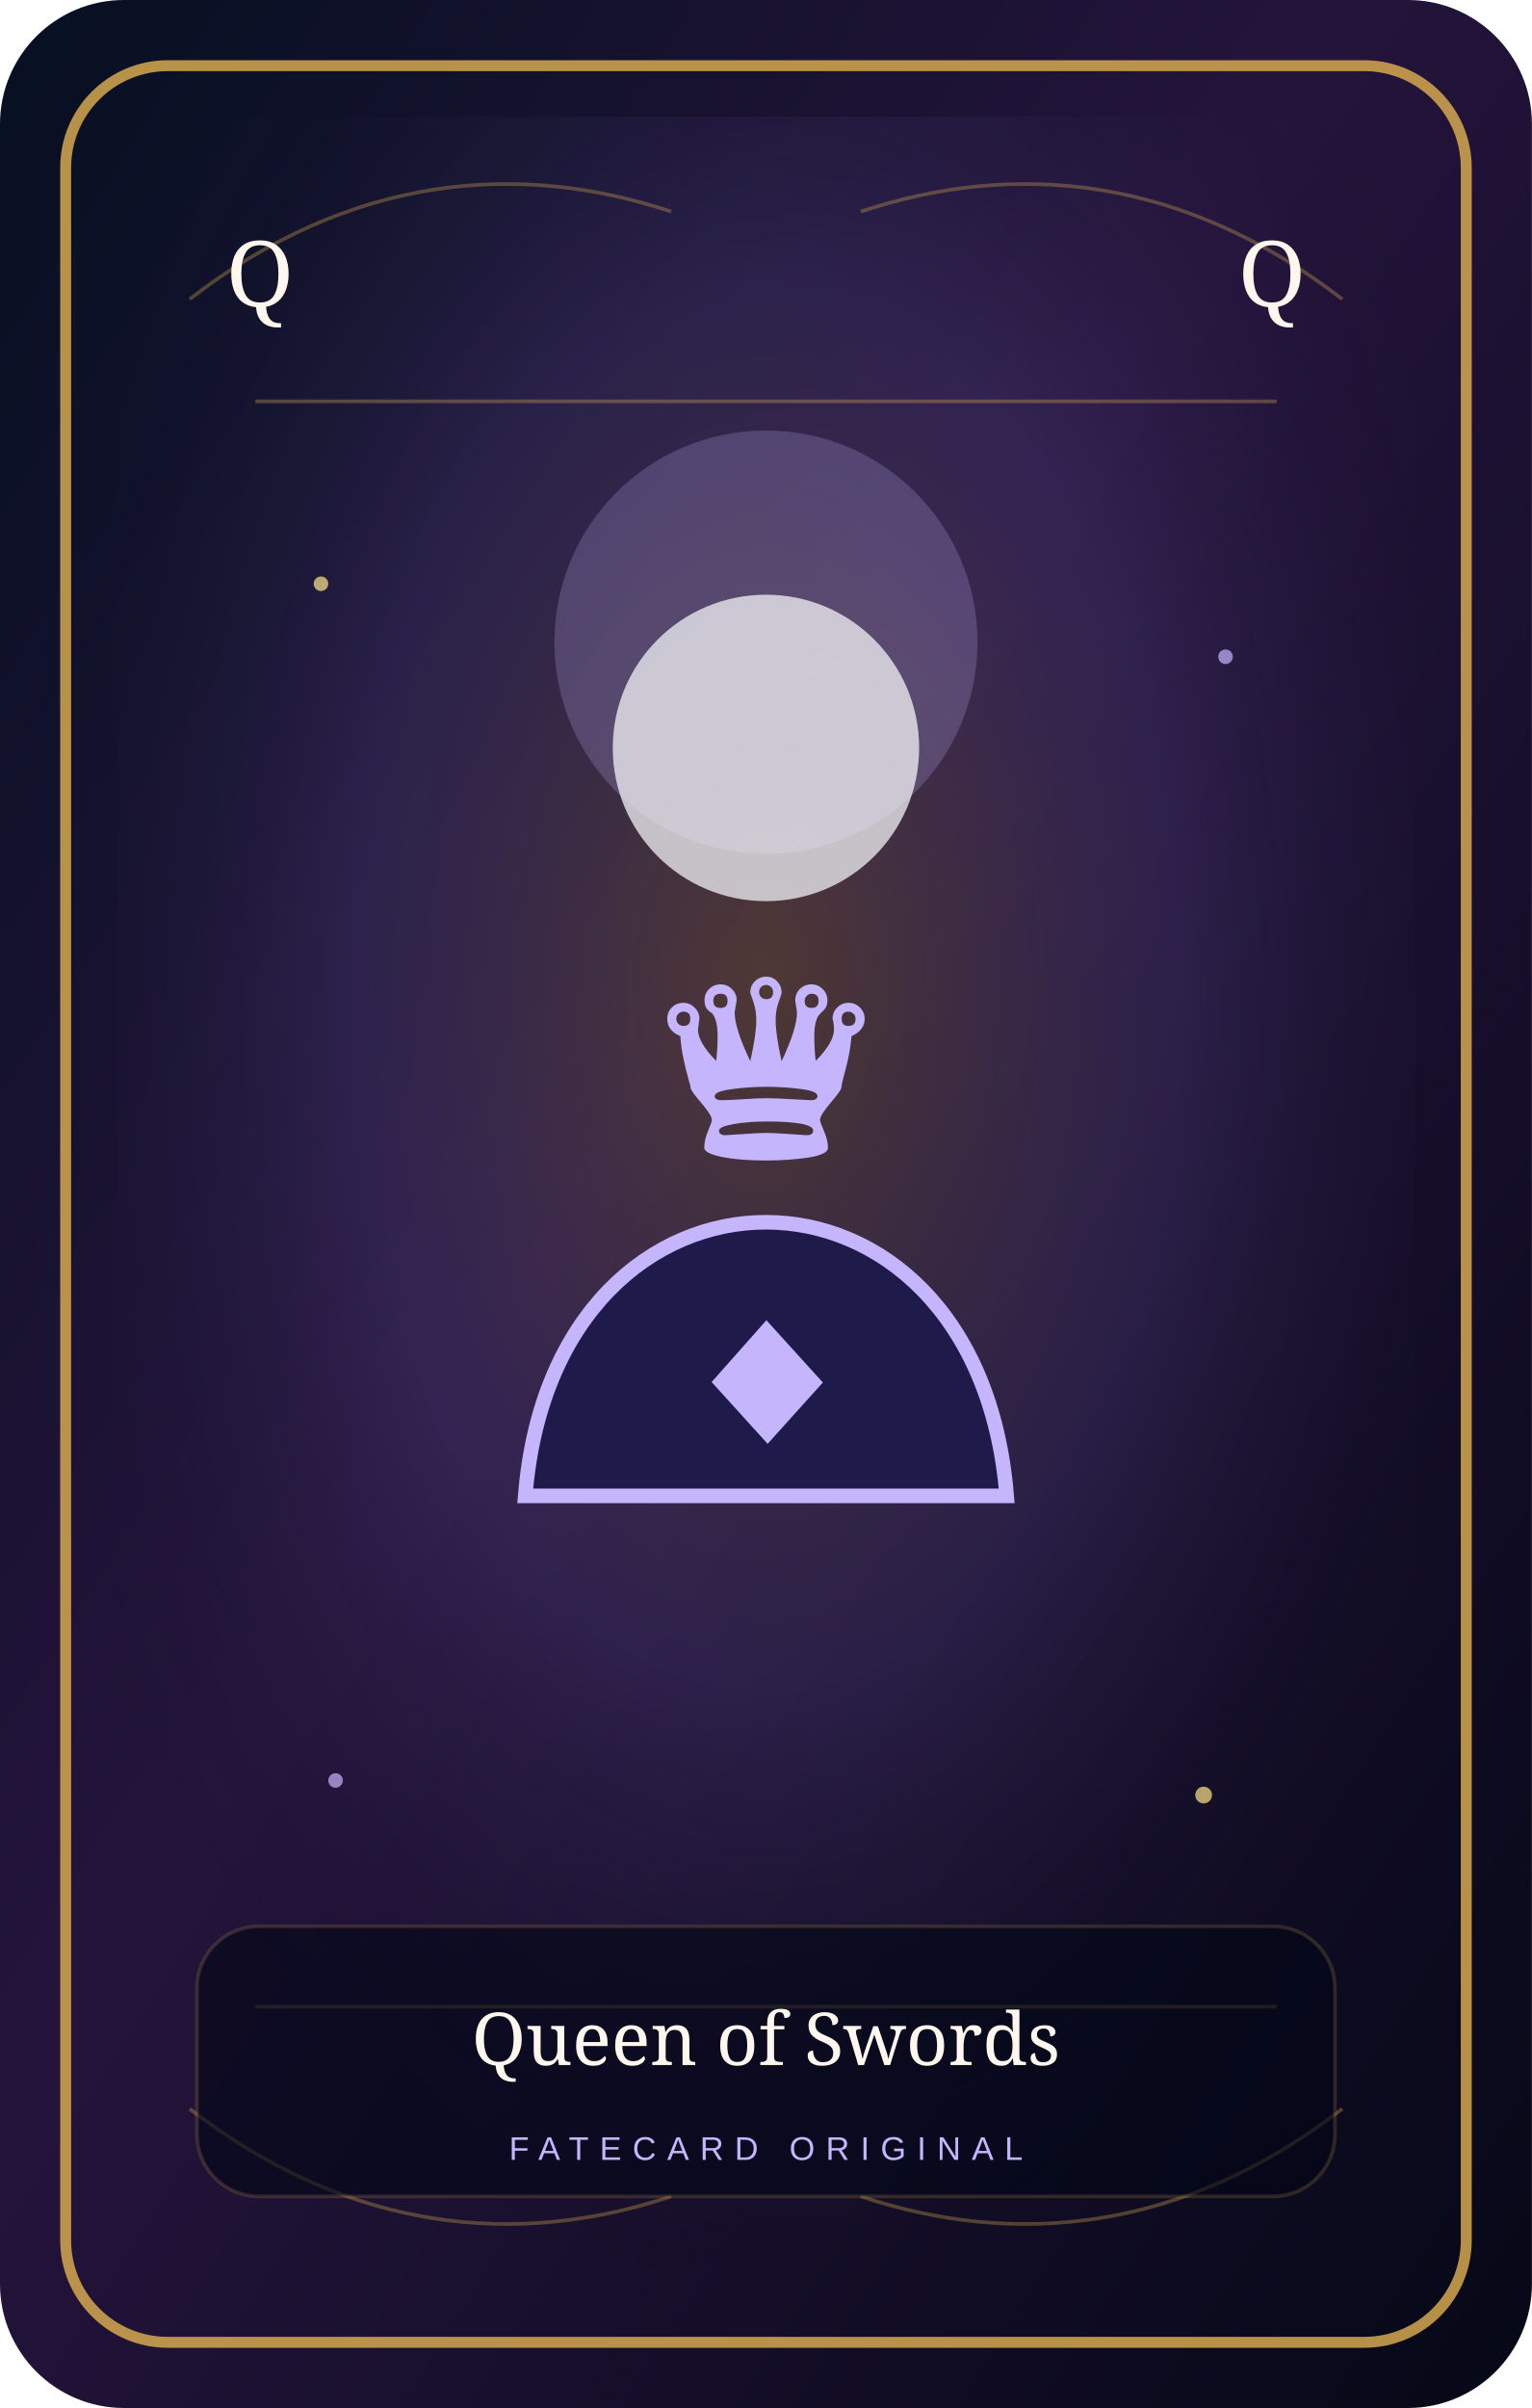
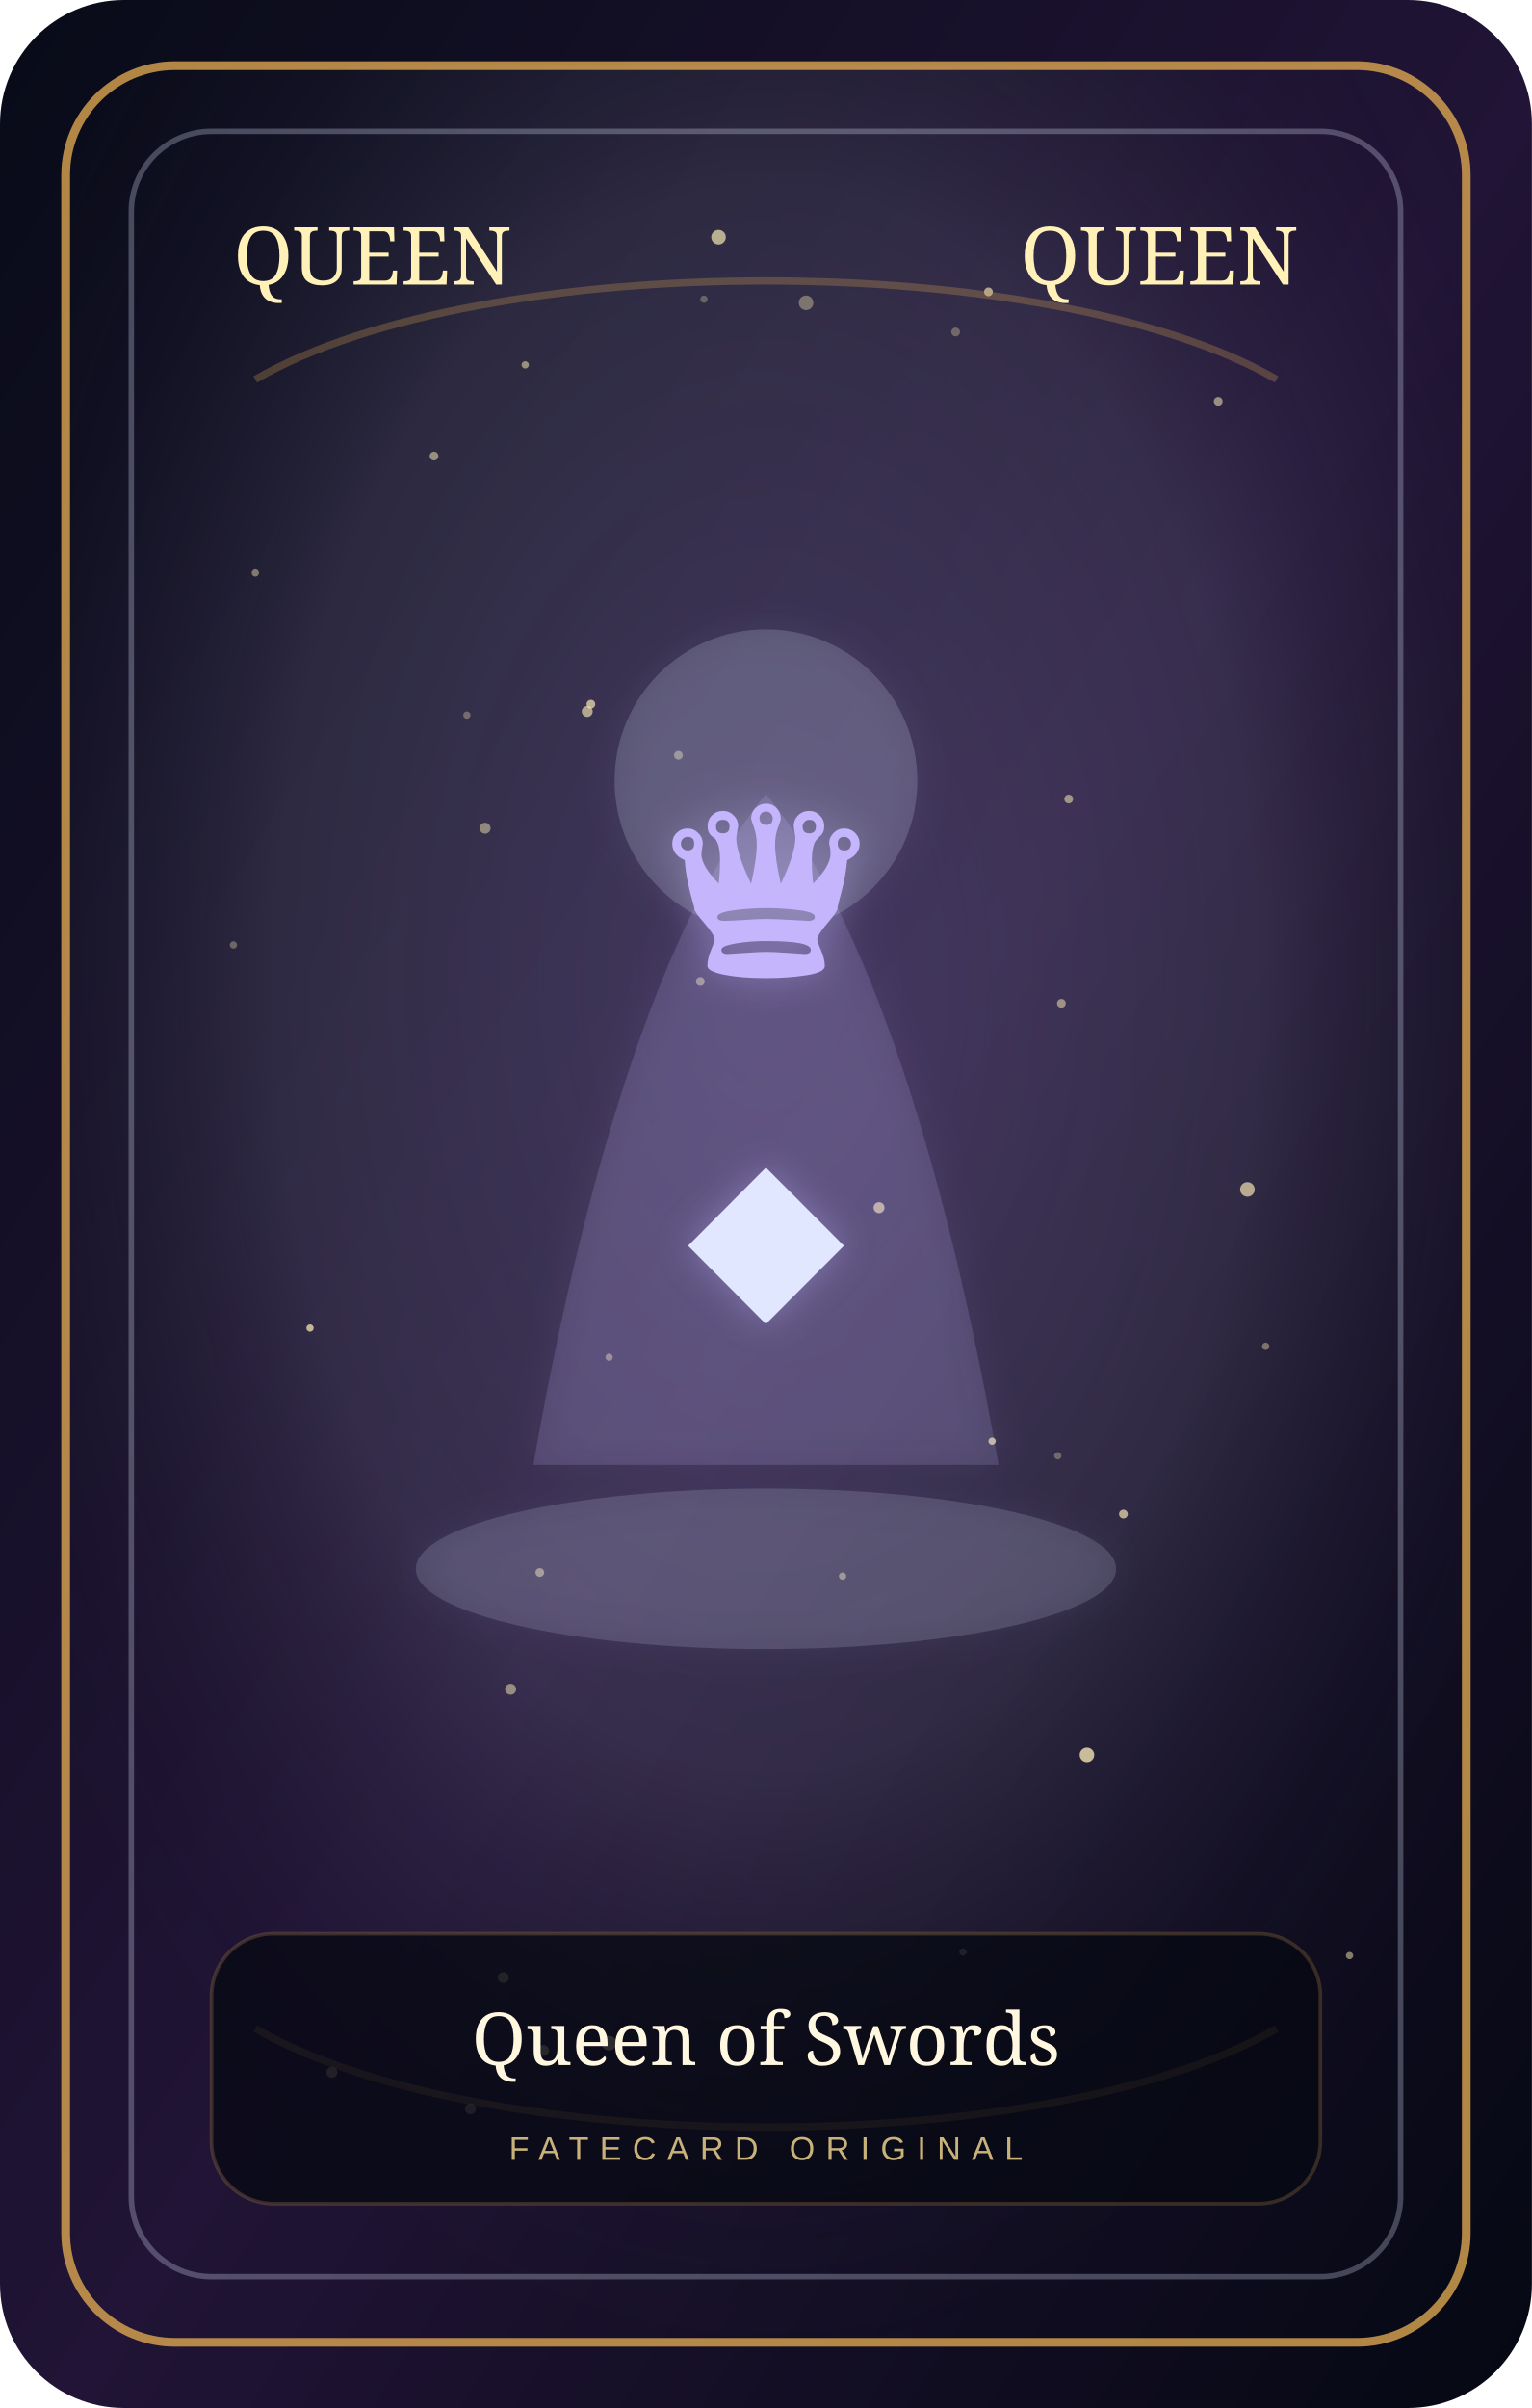
<svg xmlns="http://www.w3.org/2000/svg" width="420" height="660" viewBox="0 0 420 660" role="img" aria-label="Queen of Swords">
  <defs>
    <linearGradient id="bg" x1="0" y1="0" x2="1" y2="1">
-       <stop offset="0%" stop-color="#061021" />
-       <stop offset="44%" stop-color="#24143b" />
-       <stop offset="100%" stop-color="#050816" />
+       <stop stop-color="#080b18" />
+       <stop offset=".52" stop-color="#211436" />
+       <stop offset="1" stop-color="#050812" />
    </linearGradient>
-     <radialGradient id="halo" cx="50%" cy="40%" r="62%">
-       <stop offset="0%" stop-color="#facc15" stop-opacity=".20" />
-       <stop offset="52%" stop-color="#a78bfa" stop-opacity=".12" />
-       <stop offset="100%" stop-color="#000" stop-opacity="0" />
+     <radialGradient id="a" cx="50%" cy="40%" r="64%">
+       <stop stop-color="#c4b5fd" stop-opacity=".22" />
+       <stop offset=".55" stop-color="#e0e7ff" stop-opacity=".12" />
+       <stop offset="1" stop-color="#000" stop-opacity="0" />
    </radialGradient>
    <filter id="glow">
-       <feGaussianBlur stdDeviation="3" />
+       <feDropShadow dx="0" dy="0" stdDeviation="5" flood-color="#c4b5fd" flood-opacity=".42" />
    </filter>
  </defs>
  <rect width="420" height="660" rx="34" fill="url(#bg)" />
-   <rect x="18" y="18" width="384" height="624" rx="28" fill="none" stroke="#d6a84f" stroke-width="3" stroke-opacity=".85" />
-   <rect x="32" y="32" width="356" height="596" rx="22" fill="url(#halo)" />
-   <g fill="none" stroke="#d6a84f" stroke-opacity=".34">
-     <path d="M52 82 C96 48,142 44,184 58" />
-     <path d="M236 58 C278 44,324 48,368 82" />
-     <path d="M52 578 C96 612,142 616,184 602" />
-     <path d="M236 602 C278 616,324 612,368 578" />
-     <path d="M70 110 H350 M70 550 H350" />
+   <rect x="18" y="18" width="384" height="624" rx="30" fill="url(#a)" stroke="#d6a24f" stroke-opacity=".82" stroke-width="2.4" />
+   <rect x="36" y="36" width="348" height="588" rx="22" fill="none" stroke="#e0e7ff" stroke-opacity=".28" stroke-width="1.5" />
+   <circle cx="167" cy="372" r="1" fill="#fff1b8" opacity="0.43" />
+   <circle cx="144" cy="100" r="1" fill="#fff1b8" opacity="0.51" />
+   <circle cx="241" cy="331" r="1.5" fill="#fff1b8" opacity="0.64" />
+   <circle cx="186" cy="207" r="1.2" fill="#fff1b8" opacity="0.41" />
+   <circle cx="271" cy="80" r="1.2" fill="#fff1b8" opacity="0.61" />
+   <circle cx="262" cy="91" r="1.2" fill="#fff1b8" opacity="0.30" />
+   <circle cx="149" cy="562" r="1.5" fill="#fff1b8" opacity="0.47" />
+   <circle cx="85" cy="364" r="1" fill="#fff1b8" opacity="0.70" />
+   <circle cx="221" cy="83" r="2" fill="#fff1b8" opacity="0.36" />
+   <circle cx="195" cy="245" r="2" fill="#fff1b8" opacity="0.45" />
+   <circle cx="192" cy="269" r="1.2" fill="#fff1b8" opacity="0.47" />
+   <circle cx="162" cy="193" r="1.2" fill="#fff1b8" opacity="0.67" />
+   <circle cx="334" cy="110" r="1.2" fill="#fff1b8" opacity="0.52" />
+   <circle cx="264" cy="535" r="1" fill="#fff1b8" opacity="0.35" />
+   <circle cx="347" cy="369" r="1" fill="#fff1b8" opacity="0.39" />
+   <circle cx="148" cy="431" r="1.2" fill="#fff1b8" opacity="0.48" />
+   <circle cx="119" cy="125" r="1.2" fill="#fff1b8" opacity="0.51" />
+   <circle cx="128" cy="196" r="1" fill="#fff1b8" opacity="0.32" />
+   <circle cx="167" cy="560" r="2" fill="#fff1b8" opacity="0.54" />
+   <circle cx="70" cy="157" r="1" fill="#fff1b8" opacity="0.43" />
+   <circle cx="133" cy="227" r="1.5" fill="#fff1b8" opacity="0.46" />
+   <circle cx="290" cy="399" r="1" fill="#fff1b8" opacity="0.30" />
+   <circle cx="272" cy="395" r="1" fill="#fff1b8" opacity="0.69" />
+   <circle cx="138" cy="542" r="1.5" fill="#fff1b8" opacity="0.39" />
+   <circle cx="129" cy="578" r="1.5" fill="#fff1b8" opacity="0.33" />
+   <circle cx="231" cy="432" r="1" fill="#fff1b8" opacity="0.45" />
+   <circle cx="161" cy="195" r="1.5" fill="#fff1b8" opacity="0.61" />
+   <circle cx="91" cy="568" r="1.5" fill="#fff1b8" opacity="0.37" />
+   <circle cx="64" cy="259" r="1" fill="#fff1b8" opacity="0.32" />
+   <circle cx="342" cy="326" r="2" fill="#fff1b8" opacity="0.65" />
+   <circle cx="193" cy="82" r="1" fill="#fff1b8" opacity="0.28" />
+   <circle cx="370" cy="536" r="1" fill="#fff1b8" opacity="0.49" />
+   <circle cx="197" cy="65" r="2" fill="#fff1b8" opacity="0.66" />
+   <circle cx="308" cy="415" r="1.2" fill="#fff1b8" opacity="0.66" />
+   <circle cx="293" cy="219" r="1.2" fill="#fff1b8" opacity="0.52" />
+   <circle cx="140" cy="463" r="1.5" fill="#fff1b8" opacity="0.49" />
+   <circle cx="291" cy="275" r="1.2" fill="#fff1b8" opacity="0.50" />
+   <circle cx="298" cy="481" r="2" fill="#fff1b8" opacity="0.75" />
+   <path d="M70 104 C132 68 288 68 350 104 M70 556 C132 592 288 592 350 556" fill="none" stroke="#d6a24f" stroke-opacity=".28" stroke-width="2" />
+   <text x="64" y="78" fill="#fff1b8" font-size="22" font-family="Georgia,serif">QUEEN</text>
+   <text x="356" y="78" text-anchor="end" fill="#fff1b8" font-size="22" font-family="Georgia,serif">QUEEN</text>
+   <g filter="url(#glow)">
+     <ellipse cx="210" cy="430" rx="96" ry="22" fill="#e0e7ff" opacity=".16" />
+     <path d="M148 400 C164 310 186 250 210 220 C234 250 256 310 272 400 Z" fill="#c4b5fd" opacity=".17" stroke="#c4b5fd" stroke-width="3" />
+     <circle cx="210" cy="214" r="40" fill="#e0e7ff" opacity=".18" stroke="#e0e7ff" stroke-width="3" />
+     <text x="210" y="268" text-anchor="middle" font-size="74" fill="#c4b5fd" font-family="Georgia,serif">♛</text>
+     <text x="210" y="356" text-anchor="middle" font-size="56" fill="#e0e7ff" font-family="Georgia,serif">◆</text>
  </g>
-   <text x="62" y="84" font-size="25" fill="#fff7ed" font-family="Georgia,serif">Q</text>
-   <text x="358" y="84" text-anchor="end" font-size="25" fill="#fff7ed" font-family="Georgia,serif">Q</text>
-   <g>
-     <circle cx="210" cy="176" r="58" fill="#c4b5fd" opacity=".22" />
-     <path d="M144 410 C152 310,268 310,276 410 Z" fill="#1e1b4b" stroke="#c4b5fd" stroke-width="4" />
-     <circle cx="210" cy="205" r="42" fill="#f8fafc" opacity=".72" />
-     <text x="210" y="318" text-anchor="middle" font-size="78" fill="#c4b5fd">♛</text>
-     <text x="210" y="398" text-anchor="middle" font-size="58" fill="#c4b5fd">◆</text>
-   </g>
-   <g opacity=".7">
-     <circle cx="88" cy="160" r="2" fill="#fde68a" />
-     <circle cx="336" cy="180" r="2" fill="#c4b5fd" />
-     <circle cx="330" cy="492" r="2.3" fill="#fde68a" />
-     <circle cx="92" cy="488" r="2" fill="#c4b5fd" />
-   </g>
-   <rect x="54" y="528" width="312" height="74" rx="17" fill="#020617" opacity=".62" stroke="#d6a84f" stroke-opacity=".30" />
-   <text x="210" y="566" text-anchor="middle" font-size="20" font-family="Georgia,serif" fill="#fff7ed">Queen of Swords</text>
-   <text x="210" y="592" text-anchor="middle" font-size="9" font-family="Arial,sans-serif" letter-spacing="3" fill="#c4b5fd">FATECARD ORIGINAL</text>
+   <rect x="58" y="530" width="304" height="74" rx="17" fill="#050812" opacity=".74" stroke="#d6a24f" stroke-opacity=".30" />
+   <text x="210" y="566" text-anchor="middle" fill="#fff7df" font-size="20" font-family="Georgia,serif">Queen of Swords</text>
+   <text x="210" y="592" text-anchor="middle" fill="#c9b27a" font-size="9" font-family="Arial" letter-spacing="3">FATECARD ORIGINAL</text>
</svg>
